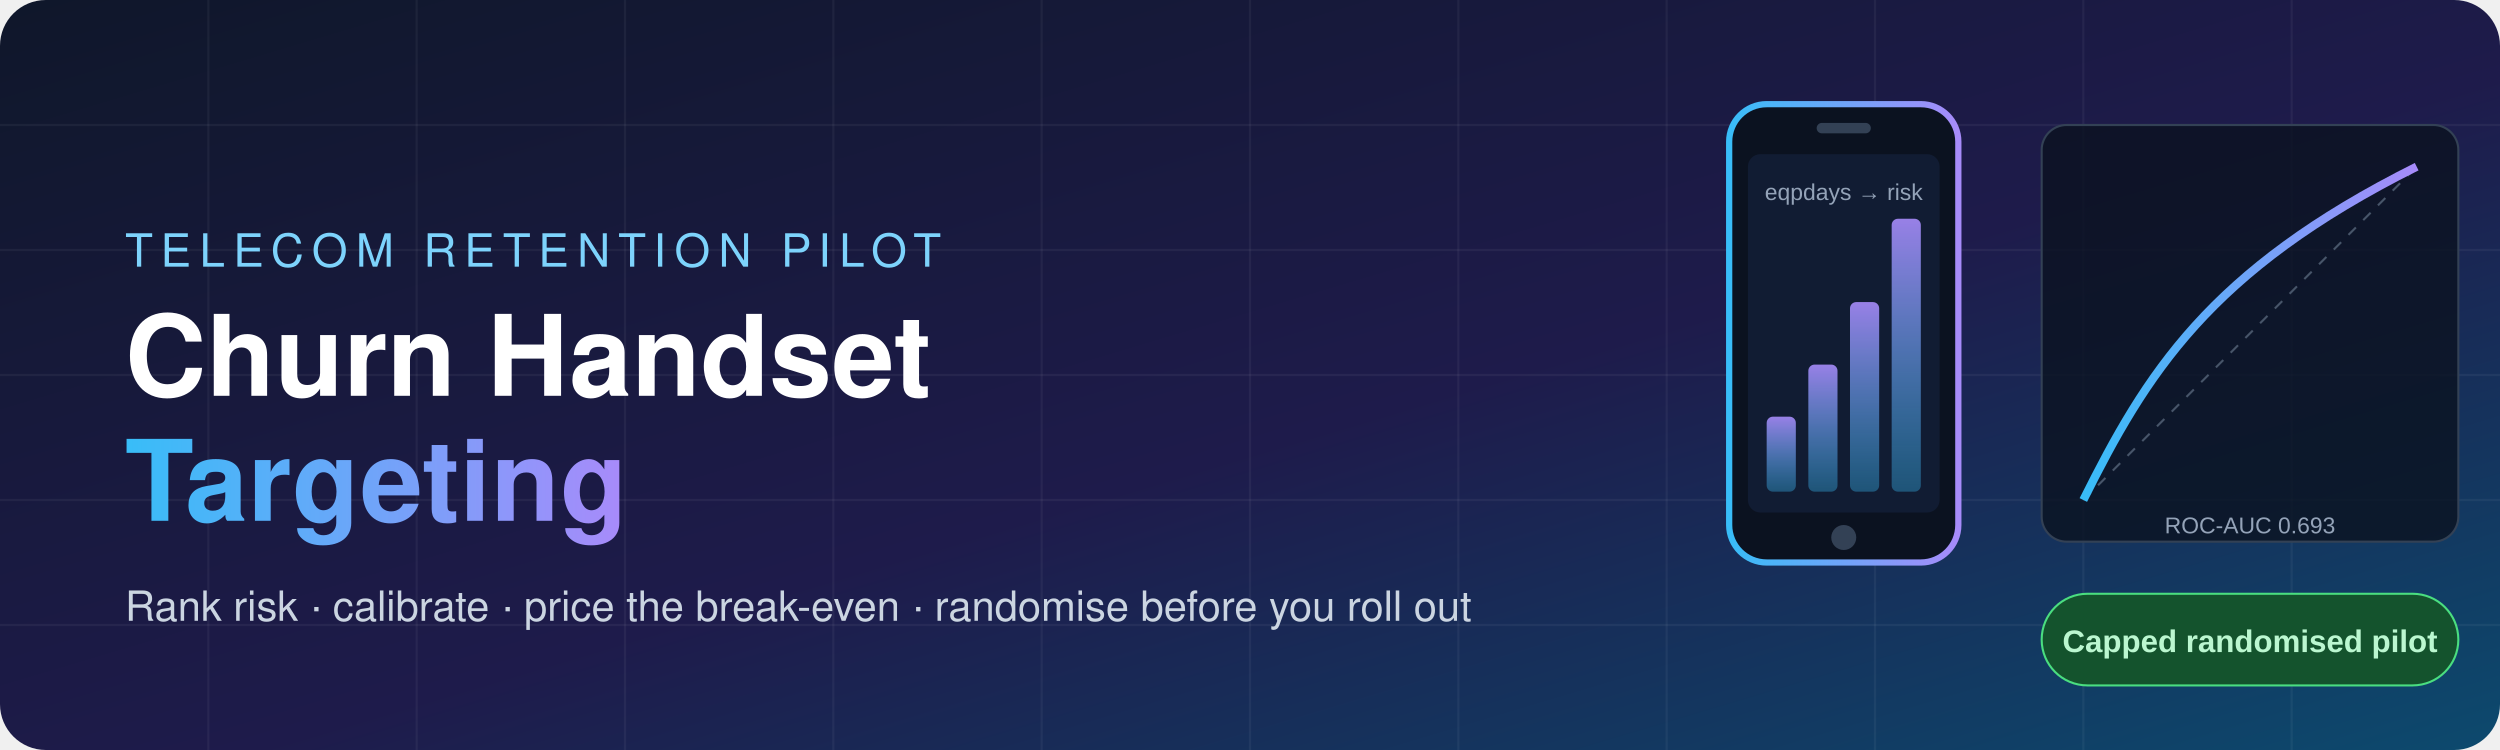
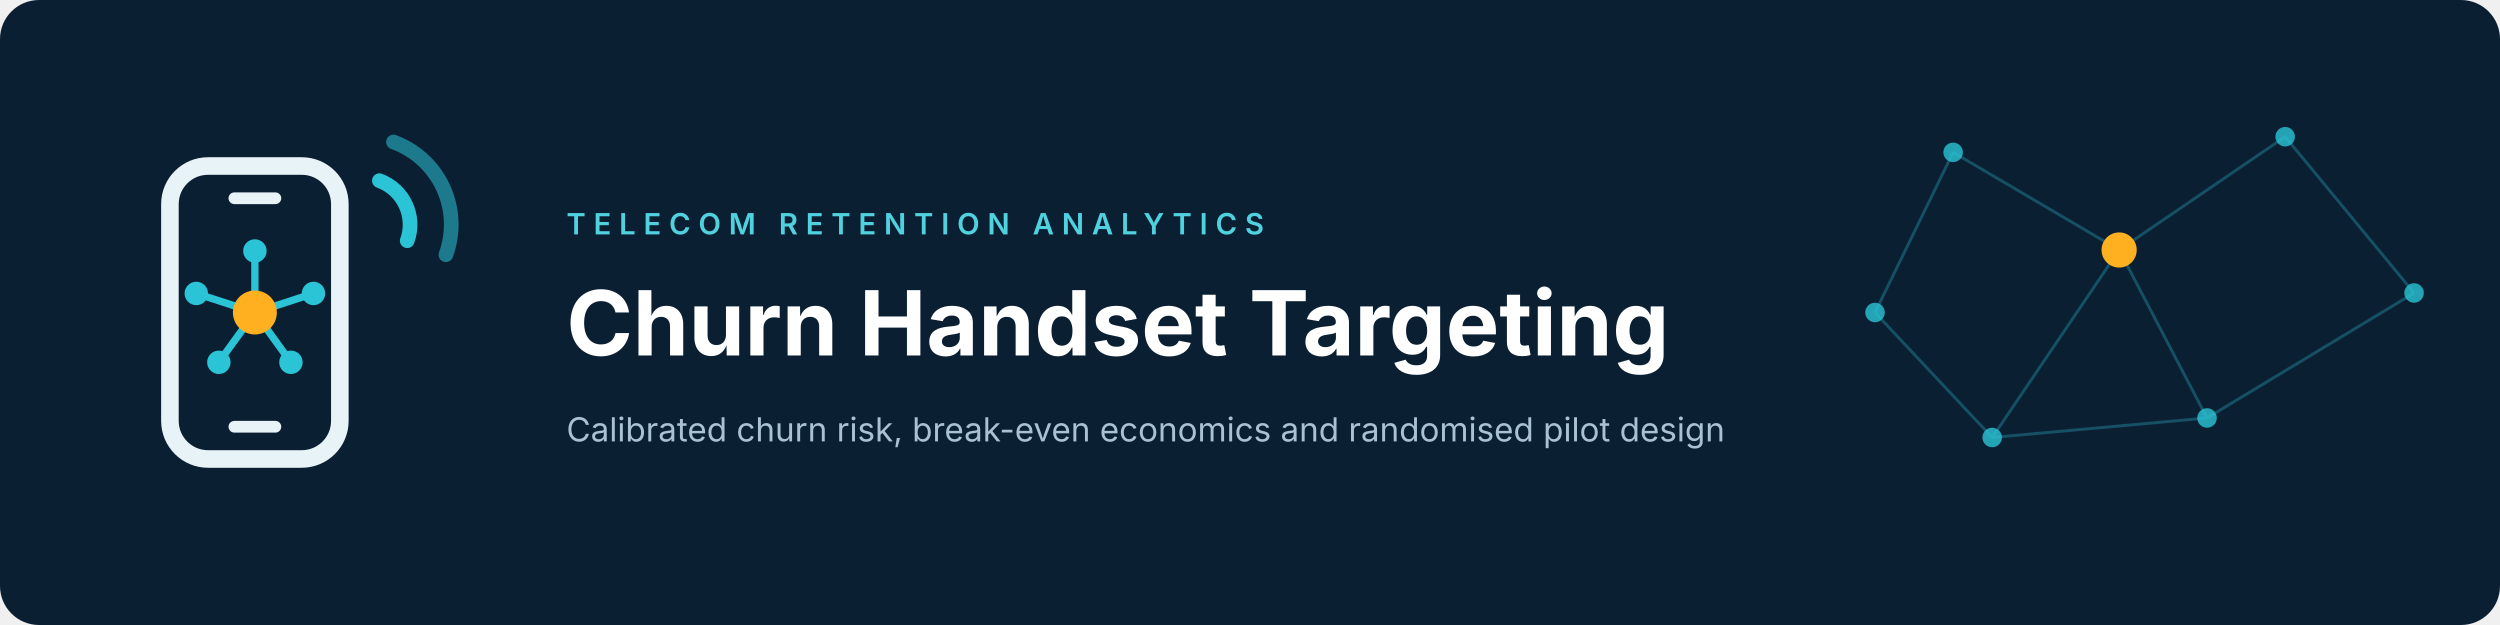
- <svg xmlns="http://www.w3.org/2000/svg" viewBox="0 0 1200 360" width="1200" height="360" role="img" aria-label="Churn Handset Targeting banner">
-   <defs>
-     <linearGradient id="bg" x1="0" y1="0" x2="1" y2="1">
-       <stop offset="0" stop-color="#0f172a" />
-       <stop offset="0.55" stop-color="#1e1b4b" />
-       <stop offset="1" stop-color="#0c4a6e" />
-     </linearGradient>
-     <linearGradient id="accent" x1="0" y1="0" x2="1" y2="0">
-       <stop offset="0" stop-color="#38bdf8" />
-       <stop offset="1" stop-color="#a78bfa" />
-     </linearGradient>
-     <linearGradient id="bar" x1="0" y1="1" x2="0" y2="0">
-       <stop offset="0" stop-color="#38bdf8" stop-opacity="0.35" />
-       <stop offset="1" stop-color="#a78bfa" stop-opacity="0.9" />
-     </linearGradient>
-   </defs>
-   <rect width="1200" height="360" rx="22" fill="url(#bg)" />
-   <g stroke="#ffffff" stroke-opacity="0.05">
-     <path d="M0 60H1200M0 120H1200M0 180H1200M0 240H1200M0 300H1200" />
-     <path d="M100 0V360M200 0V360M300 0V360M400 0V360M500 0V360M600 0V360M700 0V360M800 0V360M900 0V360M1000 0V360M1100 0V360" />
+ <svg xmlns="http://www.w3.org/2000/svg" viewBox="0 0 1280 320" width="1280" height="320" role="img" aria-labelledby="t d">
+   <rect width="1280" height="320" rx="20" fill="#0B1F33" />
+   <g stroke="#2BC4D6" stroke-width="1.5" opacity="0.3">
+     <line x1="960" y1="160" x2="1000" y2="78" />
+     <line x1="1000" y1="78" x2="1085" y2="128" />
+     <line x1="1085" y1="128" x2="1170" y2="70" />
+     <line x1="1085" y1="128" x2="1020" y2="224" />
+     <line x1="1020" y1="224" x2="1130" y2="214" />
+     <line x1="1130" y1="214" x2="1236" y2="150" />
+     <line x1="1170" y1="70" x2="1236" y2="150" />
+     <line x1="1085" y1="128" x2="1130" y2="214" />
+     <line x1="960" y1="160" x2="1020" y2="224" />
  </g>
-   <text x="60" y="128" font-family="Segoe UI, Helvetica, Arial, sans-serif" font-size="22" fill="#7dd3fc" letter-spacing="4">TELECOM RETENTION PILOT</text>
-   <text x="60" y="190" font-family="Segoe UI, Helvetica, Arial, sans-serif" font-size="54" font-weight="700" fill="#ffffff">Churn Handset</text>
-   <text x="60" y="250" font-family="Segoe UI, Helvetica, Arial, sans-serif" font-size="54" font-weight="700" fill="url(#accent)">Targeting</text>
-   <text x="60" y="298" font-family="Segoe UI, Helvetica, Arial, sans-serif" font-size="20" fill="#cbd5e1">Rank risk · calibrate · price the break-even · randomise before you roll out</text>
-   <g transform="translate(830,50)">
-     <rect x="0" y="0" width="110" height="220" rx="18" fill="#0b1220" stroke="url(#accent)" stroke-width="3" />
-     <rect x="9" y="24" width="92" height="172" rx="6" fill="#111c33" />
-     <circle cx="55" cy="208" r="6" fill="#334155" />
-     <rect x="42" y="9" width="26" height="5" rx="2.5" fill="#334155" />
-     <rect x="18" y="150" width="14" height="36" rx="3" fill="url(#bar)" />
-     <rect x="38" y="125" width="14" height="61" rx="3" fill="url(#bar)" />
-     <rect x="58" y="95" width="14" height="91" rx="3" fill="url(#bar)" />
-     <rect x="78" y="55" width="14" height="131" rx="3" fill="url(#bar)" />
-     <text x="55" y="46" text-anchor="middle" font-family="Segoe UI, Arial, sans-serif" font-size="11" fill="#94a3b8">eqpdays → risk</text>
-     <g transform="translate(150,10)">
-       <rect x="0" y="0" width="200" height="200" rx="12" fill="#0b1220" fill-opacity="0.8" stroke="#334155" />
-       <path d="M20 180 L180 20" stroke="#475569" stroke-dasharray="5 5" />
-       <path d="M20 180 C 50 120, 80 70, 180 20" stroke="url(#accent)" stroke-width="4" fill="none" />
-       <text x="100" y="196" text-anchor="middle" font-family="Segoe UI, Arial, sans-serif" font-size="11" fill="#94a3b8">ROC-AUC 0.693</text>
-     </g>
-     <g transform="translate(150,235)">
-       <rect width="200" height="44" rx="22" fill="#14532d" stroke="#4ade80" />
-       <text x="100" y="28" text-anchor="middle" font-family="Segoe UI, Arial, sans-serif" font-size="15" font-weight="600" fill="#bbf7d0">Capped randomised pilot</text>
+   <g fill="#2BC4D6" opacity="0.8">
+     <circle cx="1000" cy="78" r="5" />
+     <circle cx="1170" cy="70" r="5" />
+     <circle cx="1020" cy="224" r="5" />
+     <circle cx="1130" cy="214" r="5" />
+     <circle cx="1236" cy="150" r="5" />
+     <circle cx="960" cy="160" r="5" />
+   </g>
+   <circle cx="1085" cy="128" r="9" fill="#FFB020" />
+   <g transform="translate(60 64) scale(1.5)">
+     <g>
+       <rect x="18" y="14" width="58" height="100" rx="13" fill="none" stroke="#E8F3F7" stroke-width="6" />
+       <path d="M40 25H54M40 103H54" stroke="#E8F3F7" stroke-width="4" stroke-linecap="round" />
+       <g stroke="#2BC4D6" stroke-width="2.5" stroke-linecap="round">
+         <line x1="47" y1="64" x2="47" y2="43" />
+         <line x1="47" y1="64" x2="67" y2="57.5" />
+         <line x1="47" y1="64" x2="59.3" y2="81" />
+         <line x1="47" y1="64" x2="34.7" y2="81" />
+         <line x1="47" y1="64" x2="27" y2="57.5" />
+       </g>
+       <g fill="#2BC4D6">
+         <circle cx="47" cy="43" r="4" />
+         <circle cx="67" cy="57.5" r="4" />
+         <circle cx="59.3" cy="81" r="4" />
+         <circle cx="34.7" cy="81" r="4" />
+         <circle cx="27" cy="57.5" r="4" />
+       </g>
+       <circle cx="47" cy="64" r="7.5" fill="#FFB020" />
+       <g fill="none" stroke="#2BC4D6" stroke-width="5" stroke-linecap="round">
+         <path d="M89.5 19A16 16 0 0 1 99 39.5" />
+         <path d="M94.3 5.8A30 30 0 0 1 112.2 44.3" opacity="0.55" />
+       </g>
    </g>
  </g>
+   <g font-family="Inter, 'Segoe UI', Helvetica, Arial, sans-serif">
+     <text x="290" y="120" font-size="15" font-weight="600" letter-spacing="4" fill="#4FD1DE">TELECOM RETENTION ANALYTICS</text>
+     <text x="290" y="182" font-size="46" font-weight="700" fill="#FFFFFF">Churn Handset Targeting</text>
+     <text x="290" y="226" font-size="17" fill="#A9C1D1">Calibrated churn risk, break-even economics and randomised pilot design</text>
+   </g>
</svg>
